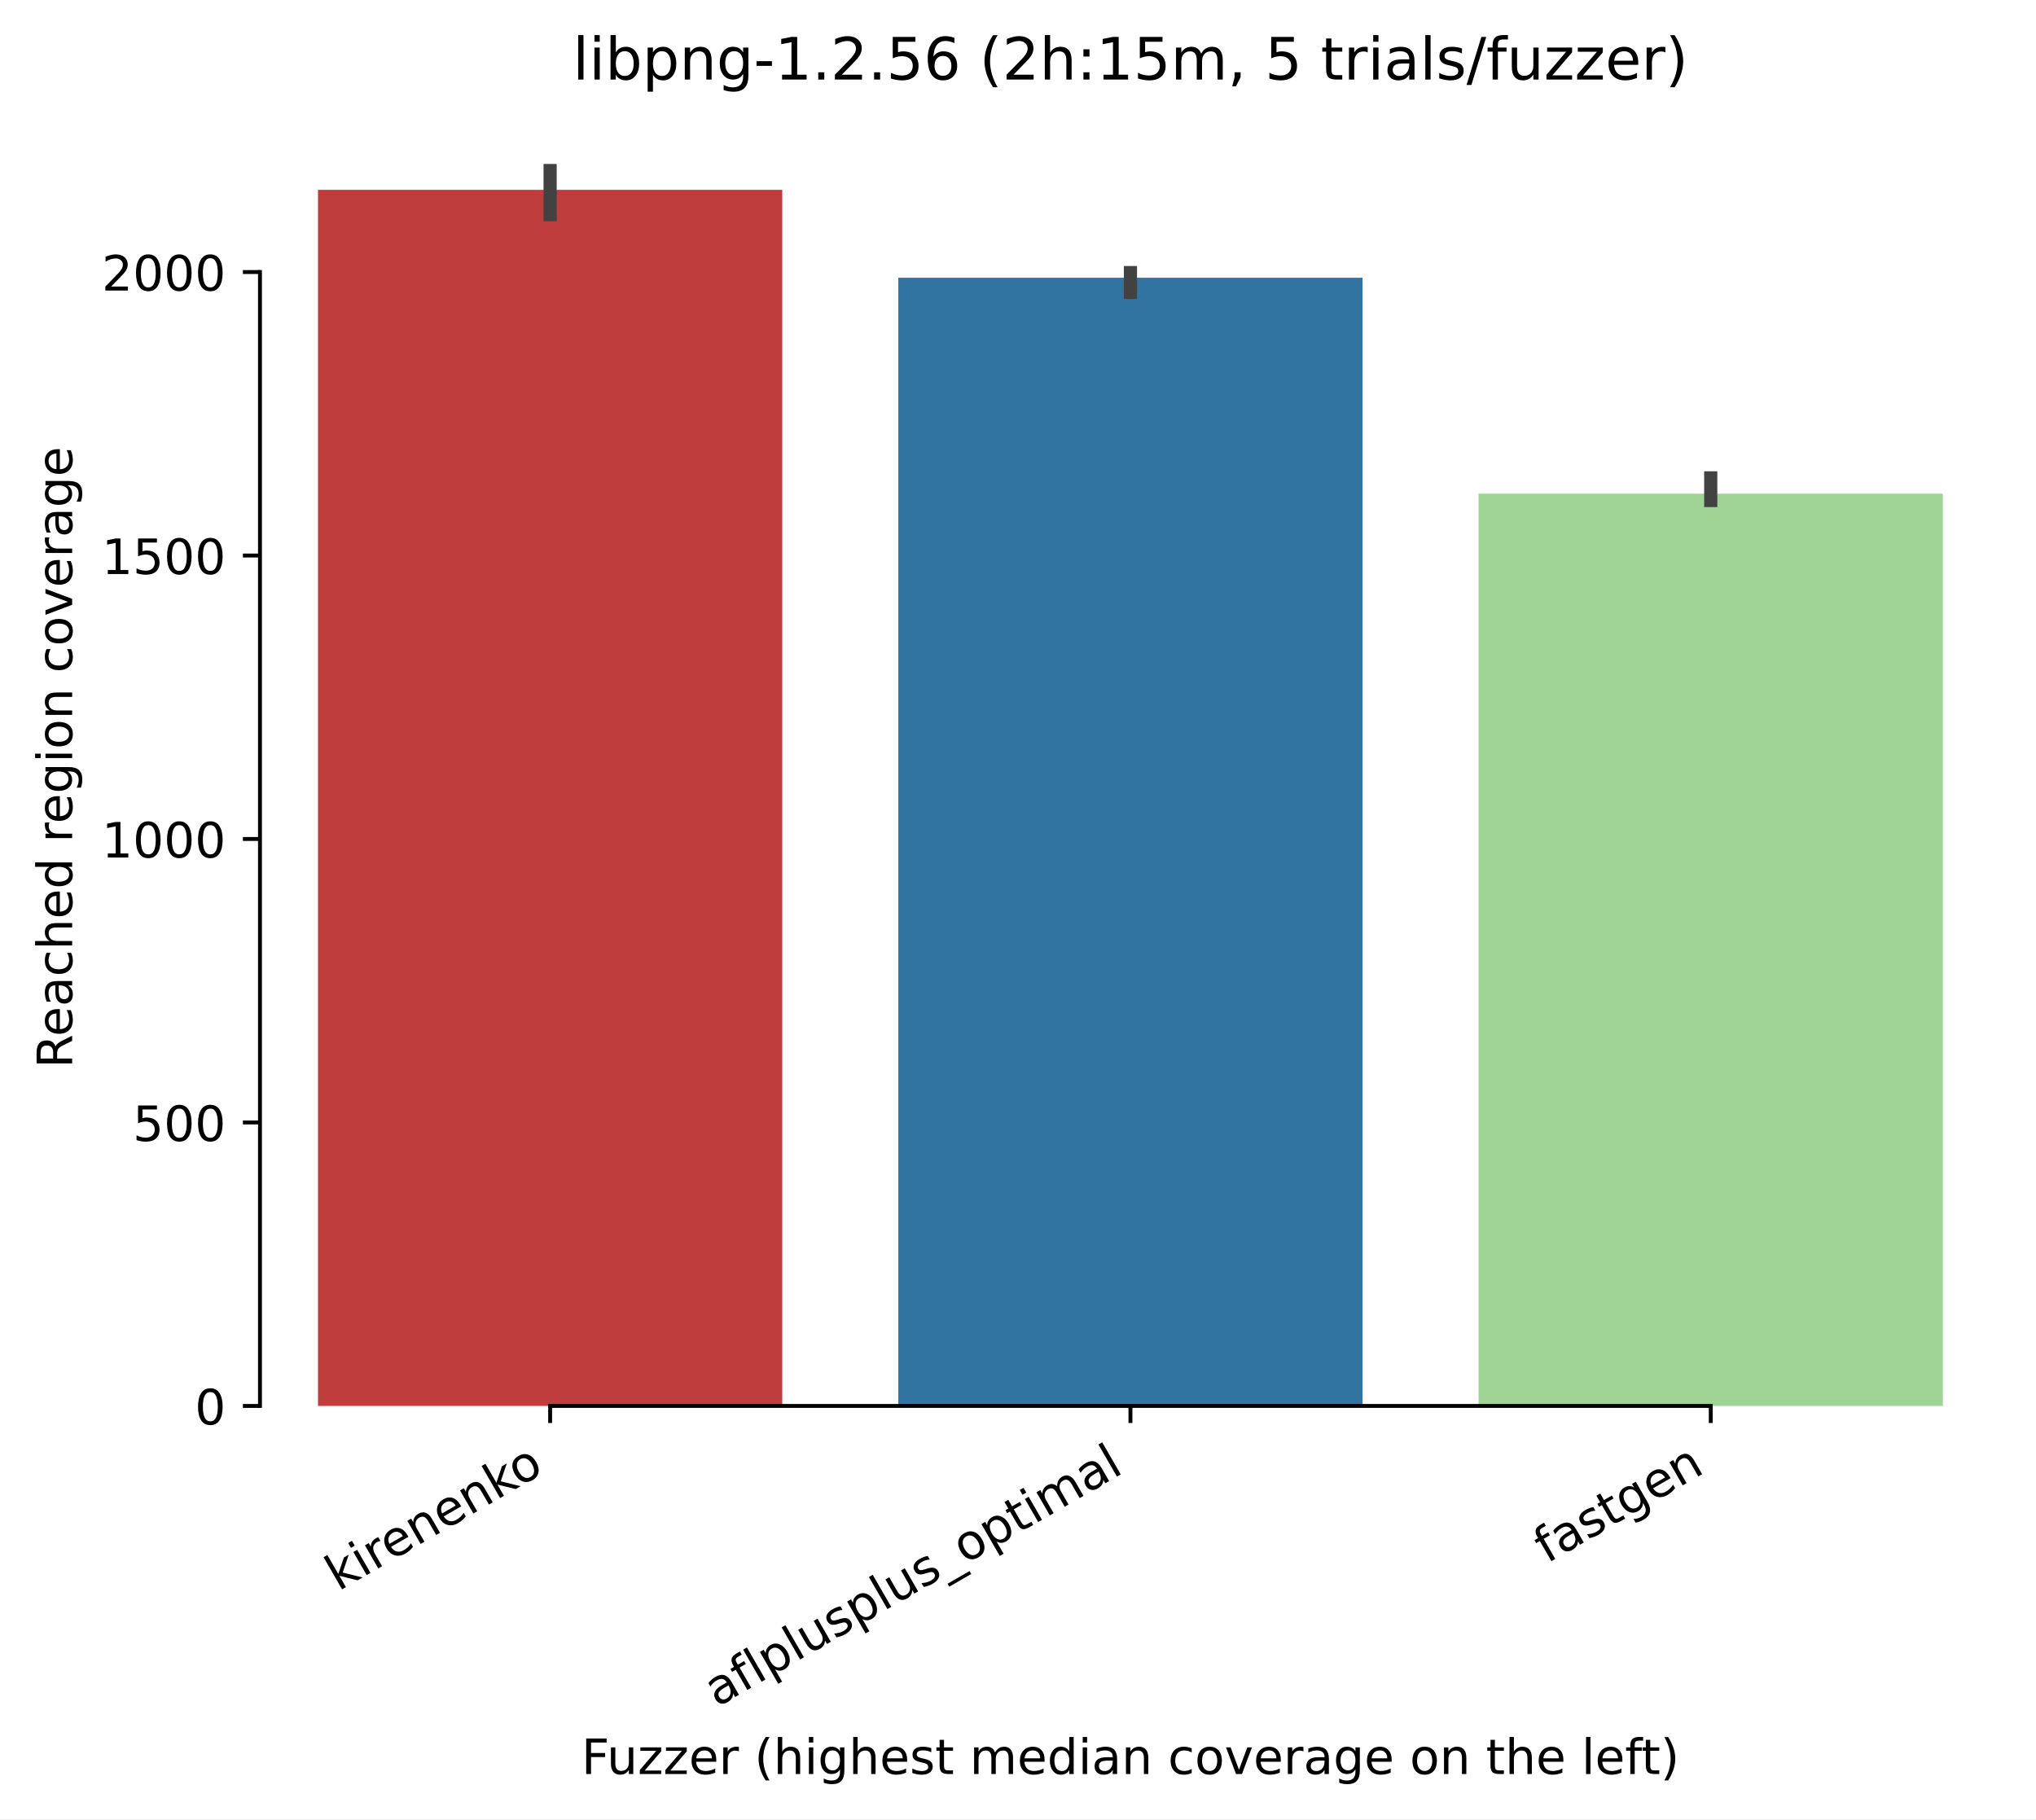
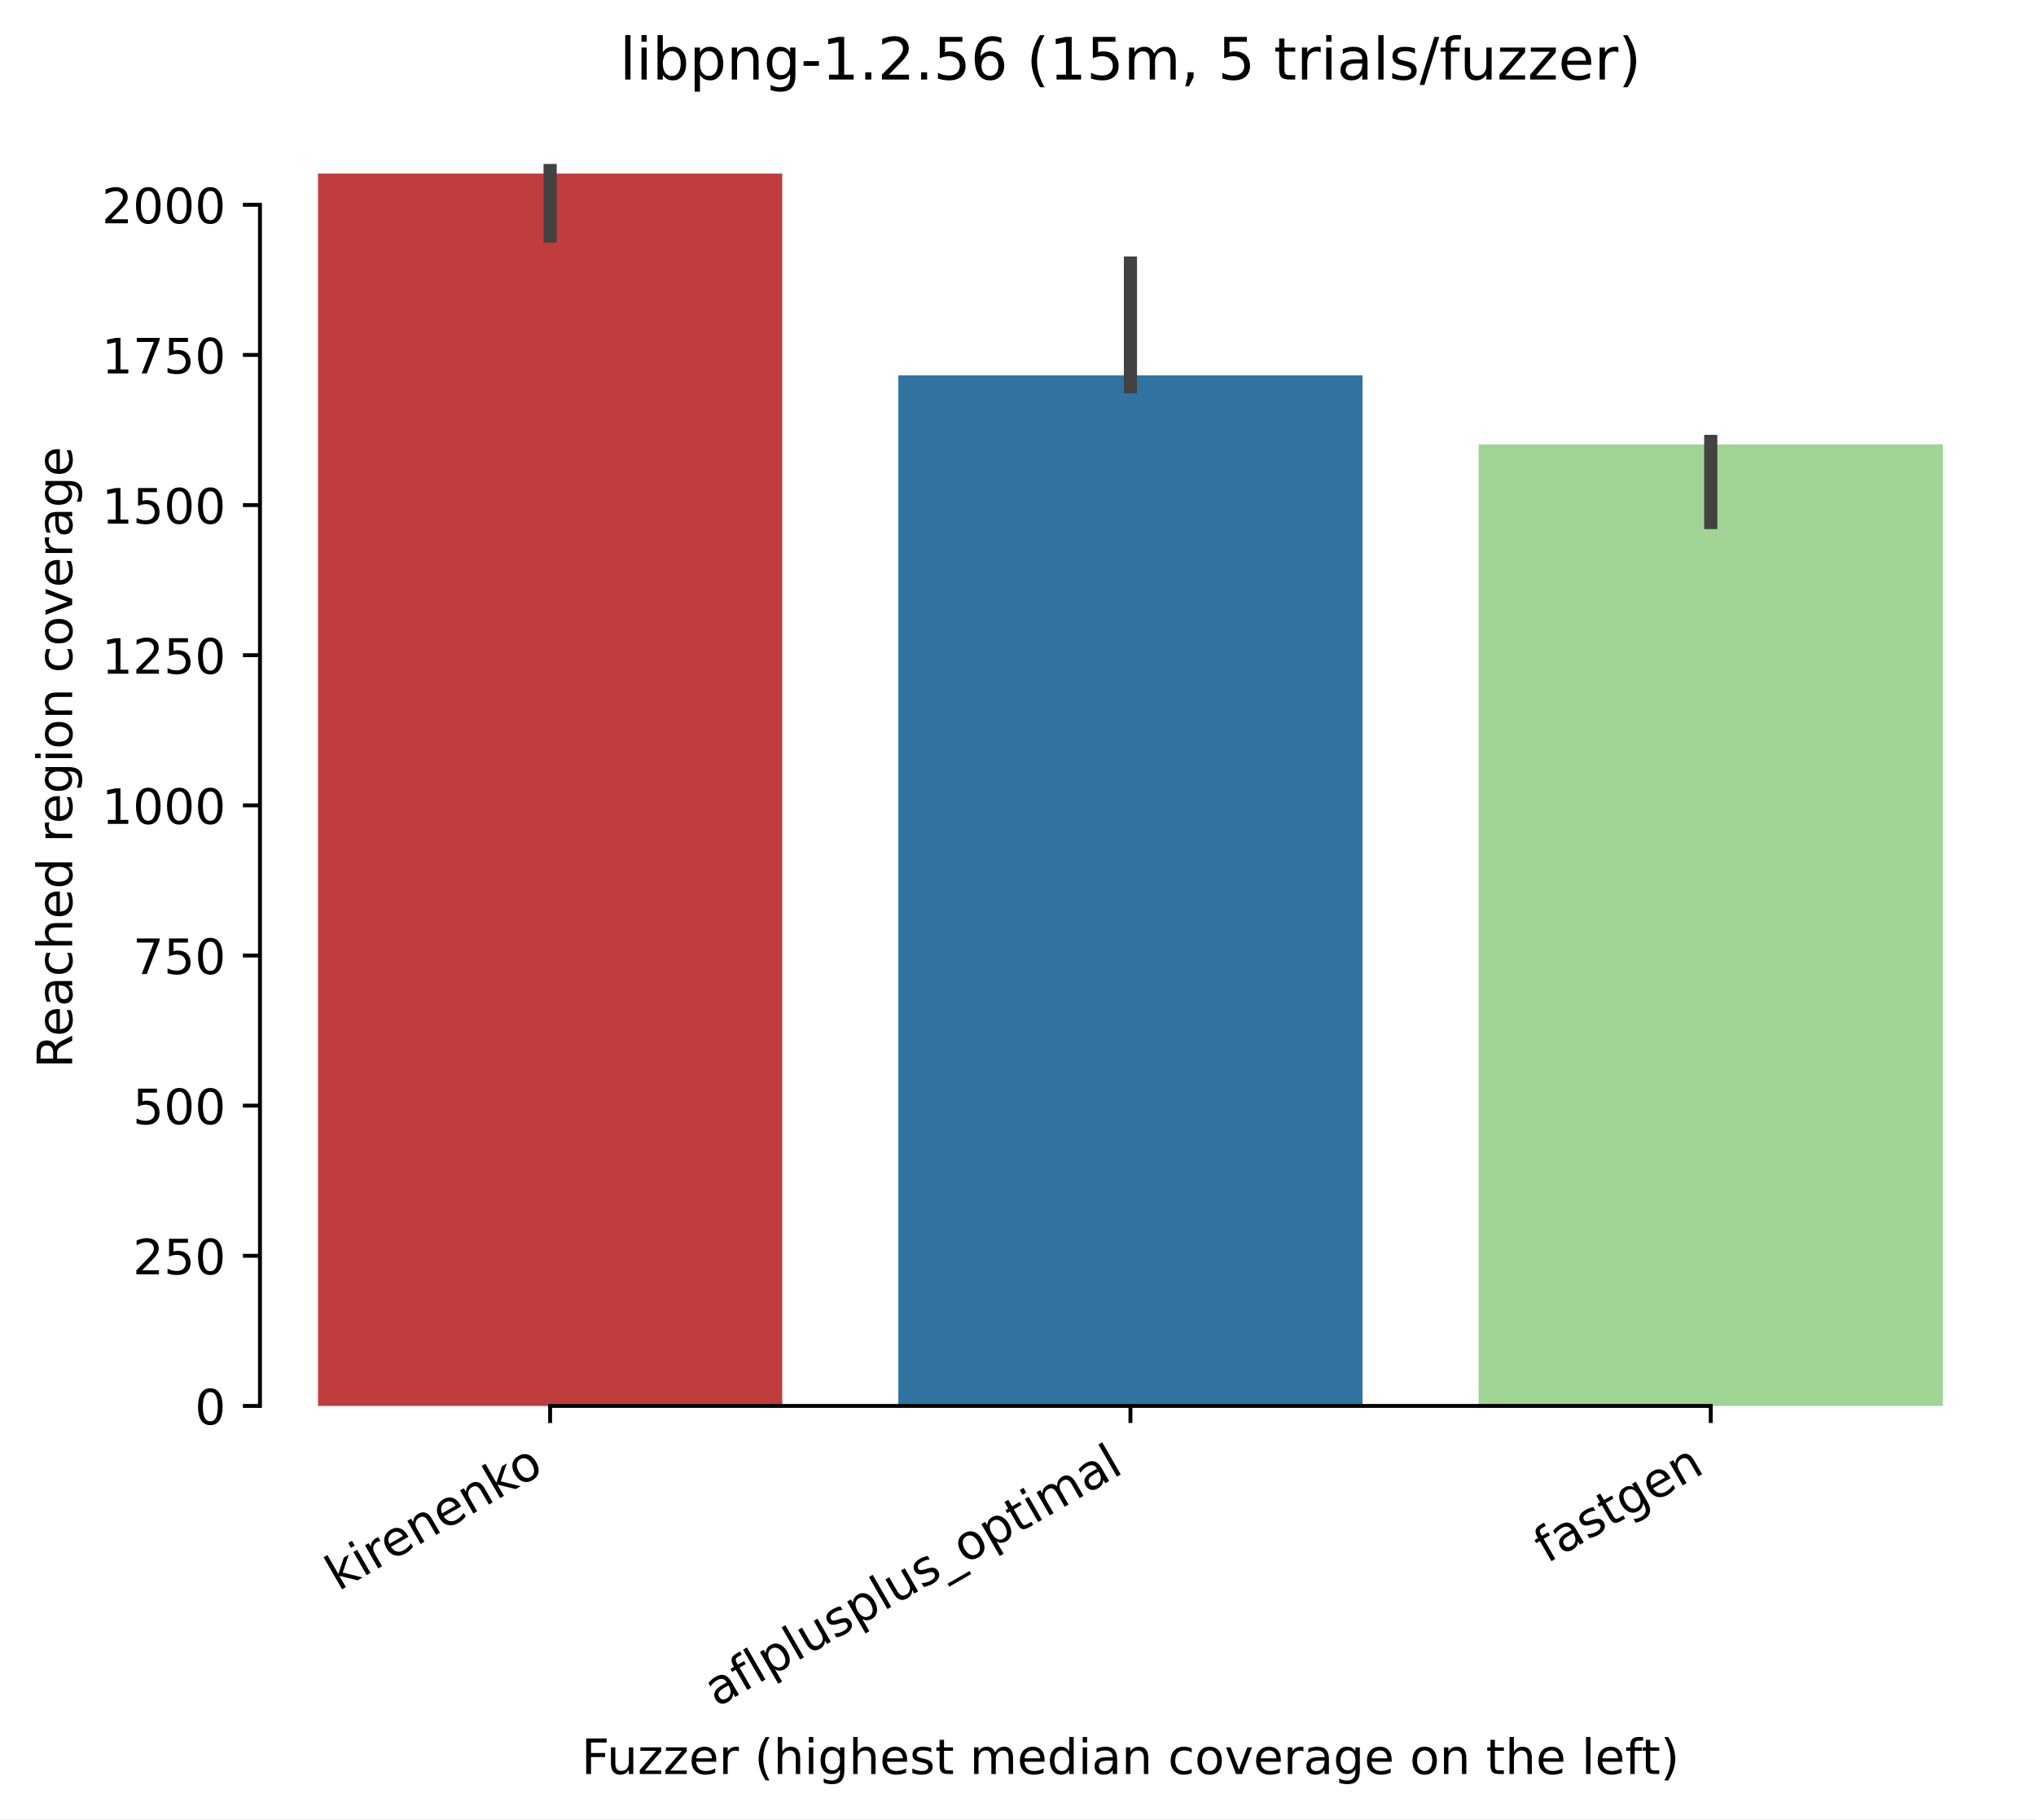
<svg xmlns="http://www.w3.org/2000/svg" xmlns:xlink="http://www.w3.org/1999/xlink" height="373.224pt" version="1.1" viewBox="0 0 417.648 373.224" width="417.648pt">
  <defs>
    <style type="text/css">*{stroke-linecap:butt;stroke-linejoin:round;}</style>
  </defs>
  <g id="figure_1">
    <g id="patch_1">
      <path d="M 0 373.224  L 417.648 373.224  L 417.648 -0  L 0 -0  z " style="fill:#ffffff;" />
    </g>
    <g id="axes_1">
      <g id="patch_2">
        <path d="M 53.328 288.43  L 410.448 288.43  L 410.448 22.318  L 53.328 22.318  z " style="fill:#ffffff;" />
      </g>
      <g id="patch_3">
-         <path clip-path="url(#pc878ef6c84)" d="M 65.232 288.43  L 160.464 288.43  L 160.464 38.945  L 65.232 38.945  z " style="fill:#c03d3e;" />
+         <path clip-path="url(#pd42ac0fa52)" d="M 65.232 288.43  L 160.464 288.43  L 160.464 35.606  L 65.232 35.606  z " style="fill:#c03d3e;" />
      </g>
      <g id="patch_4">
-         <path clip-path="url(#pc878ef6c84)" d="M 184.272 288.43  L 279.504 288.43  L 279.504 56.973  L 184.272 56.973  z " style="fill:#3274a1;" />
+         <path clip-path="url(#pd42ac0fa52)" d="M 184.272 288.43  L 279.504 288.43  L 279.504 77.004  L 184.272 77.004  z " style="fill:#3274a1;" />
      </g>
      <g id="patch_5">
-         <path clip-path="url(#pc878ef6c84)" d="M 303.312 288.43  L 398.544 288.43  L 398.544 101.287  L 303.312 101.287  z " style="fill:#9fd495;" />
+         <path clip-path="url(#pd42ac0fa52)" d="M 303.312 288.43  L 398.544 288.43  L 398.544 91.173  L 303.312 91.173  z " style="fill:#9fd495;" />
      </g>
      <g id="matplotlib.axis_1">
        <g id="xtick_1">
          <g id="line2d_1">
            <defs>
-               <path d="M 0 0  L 0 3.5  " id="m7b578148d3" style="stroke:#000000;stroke-width:0.8;" />
+               <path d="M 0 0  L 0 3.5  " id="m3ef31fd00a" style="stroke:#000000;stroke-width:0.8;" />
            </defs>
            <g>
-               <use style="stroke:#000000;stroke-width:0.8;" x="112.848" xlink:href="#m7b578148d3" y="288.43" />
+               <use style="stroke:#000000;stroke-width:0.8;" x="112.848" xlink:href="#m3ef31fd00a" y="288.43" />
            </g>
          </g>
          <g id="text_1">
            <g transform="translate(69.38792 326.502)rotate(-30)scale(0.1 -0.1)">
              <defs>
                <path d="M 9.078 75.984  L 18.109 75.984  L 18.109 31.109  L 44.922 54.688  L 56.391 54.688  L 27.391 29.109  L 57.625 0  L 45.906 0  L 18.109 26.703  L 18.109 0  L 9.078 0  z " id="DejaVuSans-107" />
                <path d="M 9.422 54.688  L 18.406 54.688  L 18.406 0  L 9.422 0  z M 9.422 75.984  L 18.406 75.984  L 18.406 64.594  L 9.422 64.594  z " id="DejaVuSans-105" />
                <path d="M 41.109 46.297  Q 39.594 47.172 37.812 47.578  Q 36.031 48 33.891 48  Q 26.266 48 22.188 43.047  Q 18.109 38.094 18.109 28.812  L 18.109 0  L 9.078 0  L 9.078 54.688  L 18.109 54.688  L 18.109 46.188  Q 20.953 51.172 25.484 53.578  Q 30.031 56 36.531 56  Q 37.453 56 38.578 55.875  Q 39.703 55.766 41.062 55.516  z " id="DejaVuSans-114" />
                <path d="M 56.203 29.594  L 56.203 25.203  L 14.891 25.203  Q 15.484 15.922 20.484 11.062  Q 25.484 6.203 34.422 6.203  Q 39.594 6.203 44.453 7.469  Q 49.312 8.734 54.109 11.281  L 54.109 2.781  Q 49.266 0.734 44.188 -0.344  Q 39.109 -1.422 33.891 -1.422  Q 20.797 -1.422 13.156 6.188  Q 5.516 13.812 5.516 26.812  Q 5.516 40.234 12.766 48.109  Q 20.016 56 32.328 56  Q 43.359 56 49.781 48.891  Q 56.203 41.797 56.203 29.594  z M 47.219 32.234  Q 47.125 39.594 43.094 43.984  Q 39.062 48.391 32.422 48.391  Q 24.906 48.391 20.391 44.141  Q 15.875 39.891 15.188 32.172  z " id="DejaVuSans-101" />
                <path d="M 54.891 33.016  L 54.891 0  L 45.906 0  L 45.906 32.719  Q 45.906 40.484 42.875 44.328  Q 39.844 48.188 33.797 48.188  Q 26.516 48.188 22.312 43.547  Q 18.109 38.922 18.109 30.906  L 18.109 0  L 9.078 0  L 9.078 54.688  L 18.109 54.688  L 18.109 46.188  Q 21.344 51.125 25.703 53.562  Q 30.078 56 35.797 56  Q 45.219 56 50.047 50.172  Q 54.891 44.344 54.891 33.016  z " id="DejaVuSans-110" />
                <path d="M 30.609 48.391  Q 23.391 48.391 19.188 42.75  Q 14.984 37.109 14.984 27.297  Q 14.984 17.484 19.156 11.844  Q 23.344 6.203 30.609 6.203  Q 37.797 6.203 41.984 11.859  Q 46.188 17.531 46.188 27.297  Q 46.188 37.016 41.984 42.703  Q 37.797 48.391 30.609 48.391  z M 30.609 56  Q 42.328 56 49.016 48.375  Q 55.719 40.766 55.719 27.297  Q 55.719 13.875 49.016 6.219  Q 42.328 -1.422 30.609 -1.422  Q 18.844 -1.422 12.172 6.219  Q 5.516 13.875 5.516 27.297  Q 5.516 40.766 12.172 48.375  Q 18.844 56 30.609 56  z " id="DejaVuSans-111" />
              </defs>
              <use xlink:href="#DejaVuSans-107" />
              <use x="57.91" xlink:href="#DejaVuSans-105" />
              <use x="85.693" xlink:href="#DejaVuSans-114" />
              <use x="124.557" xlink:href="#DejaVuSans-101" />
              <use x="186.08" xlink:href="#DejaVuSans-110" />
              <use x="249.459" xlink:href="#DejaVuSans-101" />
              <use x="310.982" xlink:href="#DejaVuSans-110" />
              <use x="374.361" xlink:href="#DejaVuSans-107" />
              <use x="428.646" xlink:href="#DejaVuSans-111" />
            </g>
          </g>
        </g>
        <g id="xtick_2">
          <g id="line2d_2">
            <g>
-               <use style="stroke:#000000;stroke-width:0.8;" x="231.888" xlink:href="#m7b578148d3" y="288.43" />
+               <use style="stroke:#000000;stroke-width:0.8;" x="231.888" xlink:href="#m3ef31fd00a" y="288.43" />
            </g>
          </g>
          <g id="text_2">
            <g transform="translate(147.0633 350.3035)rotate(-30)scale(0.1 -0.1)">
              <defs>
                <path d="M 34.281 27.484  Q 23.391 27.484 19.188 25  Q 14.984 22.516 14.984 16.5  Q 14.984 11.719 18.141 8.906  Q 21.297 6.109 26.703 6.109  Q 34.188 6.109 38.703 11.406  Q 43.219 16.703 43.219 25.484  L 43.219 27.484  z M 52.203 31.203  L 52.203 0  L 43.219 0  L 43.219 8.297  Q 40.141 3.328 35.547 0.953  Q 30.953 -1.422 24.312 -1.422  Q 15.922 -1.422 10.953 3.297  Q 6 8.016 6 15.922  Q 6 25.141 12.172 29.828  Q 18.359 34.516 30.609 34.516  L 43.219 34.516  L 43.219 35.406  Q 43.219 41.609 39.141 45  Q 35.062 48.391 27.688 48.391  Q 23 48.391 18.547 47.266  Q 14.109 46.141 10.016 43.891  L 10.016 52.203  Q 14.938 54.109 19.578 55.047  Q 24.219 56 28.609 56  Q 40.484 56 46.344 49.844  Q 52.203 43.703 52.203 31.203  z " id="DejaVuSans-97" />
                <path d="M 37.109 75.984  L 37.109 68.5  L 28.516 68.5  Q 23.688 68.5 21.797 66.547  Q 19.922 64.594 19.922 59.516  L 19.922 54.688  L 34.719 54.688  L 34.719 47.703  L 19.922 47.703  L 19.922 0  L 10.891 0  L 10.891 47.703  L 2.297 47.703  L 2.297 54.688  L 10.891 54.688  L 10.891 58.5  Q 10.891 67.625 15.141 71.797  Q 19.391 75.984 28.609 75.984  z " id="DejaVuSans-102" />
                <path d="M 9.422 75.984  L 18.406 75.984  L 18.406 0  L 9.422 0  z " id="DejaVuSans-108" />
                <path d="M 18.109 8.203  L 18.109 -20.797  L 9.078 -20.797  L 9.078 54.688  L 18.109 54.688  L 18.109 46.391  Q 20.953 51.266 25.266 53.625  Q 29.594 56 35.594 56  Q 45.562 56 51.781 48.094  Q 58.016 40.188 58.016 27.297  Q 58.016 14.406 51.781 6.484  Q 45.562 -1.422 35.594 -1.422  Q 29.594 -1.422 25.266 0.953  Q 20.953 3.328 18.109 8.203  z M 48.688 27.297  Q 48.688 37.203 44.609 42.844  Q 40.531 48.484 33.406 48.484  Q 26.266 48.484 22.188 42.844  Q 18.109 37.203 18.109 27.297  Q 18.109 17.391 22.188 11.75  Q 26.266 6.109 33.406 6.109  Q 40.531 6.109 44.609 11.75  Q 48.688 17.391 48.688 27.297  z " id="DejaVuSans-112" />
                <path d="M 8.5 21.578  L 8.5 54.688  L 17.484 54.688  L 17.484 21.922  Q 17.484 14.156 20.5 10.266  Q 23.531 6.391 29.594 6.391  Q 36.859 6.391 41.078 11.031  Q 45.312 15.672 45.312 23.688  L 45.312 54.688  L 54.297 54.688  L 54.297 0  L 45.312 0  L 45.312 8.406  Q 42.047 3.422 37.719 1  Q 33.406 -1.422 27.688 -1.422  Q 18.266 -1.422 13.375 4.438  Q 8.5 10.297 8.5 21.578  z M 31.109 56  z " id="DejaVuSans-117" />
                <path d="M 44.281 53.078  L 44.281 44.578  Q 40.484 46.531 36.375 47.5  Q 32.281 48.484 27.875 48.484  Q 21.188 48.484 17.844 46.438  Q 14.5 44.391 14.5 40.281  Q 14.5 37.156 16.891 35.375  Q 19.281 33.594 26.516 31.984  L 29.594 31.297  Q 39.156 29.25 43.188 25.516  Q 47.219 21.781 47.219 15.094  Q 47.219 7.469 41.188 3.016  Q 35.156 -1.422 24.609 -1.422  Q 20.219 -1.422 15.453 -0.562  Q 10.688 0.297 5.422 2  L 5.422 11.281  Q 10.406 8.688 15.234 7.391  Q 20.062 6.109 24.812 6.109  Q 31.156 6.109 34.562 8.281  Q 37.984 10.453 37.984 14.406  Q 37.984 18.062 35.516 20.016  Q 33.062 21.969 24.703 23.781  L 21.578 24.516  Q 13.234 26.266 9.516 29.906  Q 5.812 33.547 5.812 39.891  Q 5.812 47.609 11.281 51.797  Q 16.75 56 26.812 56  Q 31.781 56 36.172 55.266  Q 40.578 54.547 44.281 53.078  z " id="DejaVuSans-115" />
                <path d="M 50.984 -16.609  L 50.984 -23.578  L -0.984 -23.578  L -0.984 -16.609  z " id="DejaVuSans-95" />
                <path d="M 18.312 70.219  L 18.312 54.688  L 36.812 54.688  L 36.812 47.703  L 18.312 47.703  L 18.312 18.016  Q 18.312 11.328 20.141 9.422  Q 21.969 7.516 27.594 7.516  L 36.812 7.516  L 36.812 0  L 27.594 0  Q 17.188 0 13.234 3.875  Q 9.281 7.766 9.281 18.016  L 9.281 47.703  L 2.688 47.703  L 2.688 54.688  L 9.281 54.688  L 9.281 70.219  z " id="DejaVuSans-116" />
                <path d="M 52 44.188  Q 55.375 50.25 60.062 53.125  Q 64.75 56 71.094 56  Q 79.641 56 84.281 50.016  Q 88.922 44.047 88.922 33.016  L 88.922 0  L 79.891 0  L 79.891 32.719  Q 79.891 40.578 77.094 44.375  Q 74.312 48.188 68.609 48.188  Q 61.625 48.188 57.562 43.547  Q 53.516 38.922 53.516 30.906  L 53.516 0  L 44.484 0  L 44.484 32.719  Q 44.484 40.625 41.703 44.406  Q 38.922 48.188 33.109 48.188  Q 26.219 48.188 22.156 43.531  Q 18.109 38.875 18.109 30.906  L 18.109 0  L 9.078 0  L 9.078 54.688  L 18.109 54.688  L 18.109 46.188  Q 21.188 51.219 25.484 53.609  Q 29.781 56 35.688 56  Q 41.656 56 45.828 52.969  Q 50 49.953 52 44.188  z " id="DejaVuSans-109" />
              </defs>
              <use xlink:href="#DejaVuSans-97" />
              <use x="61.279" xlink:href="#DejaVuSans-102" />
              <use x="96.484" xlink:href="#DejaVuSans-108" />
              <use x="124.268" xlink:href="#DejaVuSans-112" />
              <use x="187.744" xlink:href="#DejaVuSans-108" />
              <use x="215.527" xlink:href="#DejaVuSans-117" />
              <use x="278.906" xlink:href="#DejaVuSans-115" />
              <use x="331.006" xlink:href="#DejaVuSans-112" />
              <use x="394.482" xlink:href="#DejaVuSans-108" />
              <use x="422.266" xlink:href="#DejaVuSans-117" />
              <use x="485.645" xlink:href="#DejaVuSans-115" />
              <use x="537.744" xlink:href="#DejaVuSans-95" />
              <use x="587.744" xlink:href="#DejaVuSans-111" />
              <use x="648.926" xlink:href="#DejaVuSans-112" />
              <use x="712.402" xlink:href="#DejaVuSans-116" />
              <use x="751.611" xlink:href="#DejaVuSans-105" />
              <use x="779.395" xlink:href="#DejaVuSans-109" />
              <use x="876.807" xlink:href="#DejaVuSans-97" />
              <use x="938.086" xlink:href="#DejaVuSans-108" />
            </g>
          </g>
        </g>
        <g id="xtick_3">
          <g id="line2d_3">
            <g>
-               <use style="stroke:#000000;stroke-width:0.8;" x="350.928" xlink:href="#m7b578148d3" y="288.43" />
+               <use style="stroke:#000000;stroke-width:0.8;" x="350.928" xlink:href="#m3ef31fd00a" y="288.43" />
            </g>
          </g>
          <g id="text_3">
            <g transform="translate(317.3108 320.8192)rotate(-30)scale(0.1 -0.1)">
              <defs>
                <path d="M 45.406 27.984  Q 45.406 37.75 41.375 43.109  Q 37.359 48.484 30.078 48.484  Q 22.859 48.484 18.828 43.109  Q 14.797 37.75 14.797 27.984  Q 14.797 18.266 18.828 12.891  Q 22.859 7.516 30.078 7.516  Q 37.359 7.516 41.375 12.891  Q 45.406 18.266 45.406 27.984  z M 54.391 6.781  Q 54.391 -7.172 48.188 -13.984  Q 42 -20.797 29.203 -20.797  Q 24.469 -20.797 20.266 -20.094  Q 16.062 -19.391 12.109 -17.922  L 12.109 -9.188  Q 16.062 -11.328 19.922 -12.344  Q 23.781 -13.375 27.781 -13.375  Q 36.625 -13.375 41.016 -8.766  Q 45.406 -4.156 45.406 5.172  L 45.406 9.625  Q 42.625 4.781 38.281 2.391  Q 33.938 0 27.875 0  Q 17.828 0 11.672 7.656  Q 5.516 15.328 5.516 27.984  Q 5.516 40.672 11.672 48.328  Q 17.828 56 27.875 56  Q 33.938 56 38.281 53.609  Q 42.625 51.219 45.406 46.391  L 45.406 54.688  L 54.391 54.688  z " id="DejaVuSans-103" />
              </defs>
              <use xlink:href="#DejaVuSans-102" />
              <use x="35.205" xlink:href="#DejaVuSans-97" />
              <use x="96.484" xlink:href="#DejaVuSans-115" />
              <use x="148.584" xlink:href="#DejaVuSans-116" />
              <use x="187.793" xlink:href="#DejaVuSans-103" />
              <use x="251.27" xlink:href="#DejaVuSans-101" />
              <use x="312.793" xlink:href="#DejaVuSans-110" />
            </g>
          </g>
        </g>
        <g id="text_4">
          <g transform="translate(119.2702 363.9439)scale(0.1 -0.1)">
            <defs>
              <path d="M 9.812 72.906  L 51.703 72.906  L 51.703 64.594  L 19.672 64.594  L 19.672 43.109  L 48.578 43.109  L 48.578 34.812  L 19.672 34.812  L 19.672 0  L 9.812 0  z " id="DejaVuSans-70" />
              <path d="M 5.516 54.688  L 48.188 54.688  L 48.188 46.484  L 14.406 7.172  L 48.188 7.172  L 48.188 0  L 4.297 0  L 4.297 8.203  L 38.094 47.516  L 5.516 47.516  z " id="DejaVuSans-122" />
              <path id="DejaVuSans-32" />
              <path d="M 31 75.875  Q 24.469 64.656 21.281 53.656  Q 18.109 42.672 18.109 31.391  Q 18.109 20.125 21.312 9.062  Q 24.516 -2 31 -13.188  L 23.188 -13.188  Q 15.875 -1.703 12.234 9.375  Q 8.594 20.453 8.594 31.391  Q 8.594 42.281 12.203 53.312  Q 15.828 64.359 23.188 75.875  z " id="DejaVuSans-40" />
              <path d="M 54.891 33.016  L 54.891 0  L 45.906 0  L 45.906 32.719  Q 45.906 40.484 42.875 44.328  Q 39.844 48.188 33.797 48.188  Q 26.516 48.188 22.312 43.547  Q 18.109 38.922 18.109 30.906  L 18.109 0  L 9.078 0  L 9.078 75.984  L 18.109 75.984  L 18.109 46.188  Q 21.344 51.125 25.703 53.562  Q 30.078 56 35.797 56  Q 45.219 56 50.047 50.172  Q 54.891 44.344 54.891 33.016  z " id="DejaVuSans-104" />
              <path d="M 45.406 46.391  L 45.406 75.984  L 54.391 75.984  L 54.391 0  L 45.406 0  L 45.406 8.203  Q 42.578 3.328 38.25 0.953  Q 33.938 -1.422 27.875 -1.422  Q 17.969 -1.422 11.734 6.484  Q 5.516 14.406 5.516 27.297  Q 5.516 40.188 11.734 48.094  Q 17.969 56 27.875 56  Q 33.938 56 38.25 53.625  Q 42.578 51.266 45.406 46.391  z M 14.797 27.297  Q 14.797 17.391 18.875 11.75  Q 22.953 6.109 30.078 6.109  Q 37.203 6.109 41.297 11.75  Q 45.406 17.391 45.406 27.297  Q 45.406 37.203 41.297 42.844  Q 37.203 48.484 30.078 48.484  Q 22.953 48.484 18.875 42.844  Q 14.797 37.203 14.797 27.297  z " id="DejaVuSans-100" />
              <path d="M 48.781 52.594  L 48.781 44.188  Q 44.969 46.297 41.141 47.344  Q 37.312 48.391 33.406 48.391  Q 24.656 48.391 19.812 42.844  Q 14.984 37.312 14.984 27.297  Q 14.984 17.281 19.812 11.734  Q 24.656 6.203 33.406 6.203  Q 37.312 6.203 41.141 7.25  Q 44.969 8.297 48.781 10.406  L 48.781 2.094  Q 45.016 0.344 40.984 -0.531  Q 36.969 -1.422 32.422 -1.422  Q 20.062 -1.422 12.781 6.344  Q 5.516 14.109 5.516 27.297  Q 5.516 40.672 12.859 48.328  Q 20.219 56 33.016 56  Q 37.156 56 41.109 55.141  Q 45.062 54.297 48.781 52.594  z " id="DejaVuSans-99" />
              <path d="M 2.984 54.688  L 12.5 54.688  L 29.594 8.797  L 46.688 54.688  L 56.203 54.688  L 35.688 0  L 23.484 0  z " id="DejaVuSans-118" />
              <path d="M 8.016 75.875  L 15.828 75.875  Q 23.141 64.359 26.781 53.312  Q 30.422 42.281 30.422 31.391  Q 30.422 20.453 26.781 9.375  Q 23.141 -1.703 15.828 -13.188  L 8.016 -13.188  Q 14.5 -2 17.703 9.062  Q 20.906 20.125 20.906 31.391  Q 20.906 42.672 17.703 53.656  Q 14.5 64.656 8.016 75.875  z " id="DejaVuSans-41" />
            </defs>
            <use xlink:href="#DejaVuSans-70" />
            <use x="52.02" xlink:href="#DejaVuSans-117" />
            <use x="115.398" xlink:href="#DejaVuSans-122" />
            <use x="167.889" xlink:href="#DejaVuSans-122" />
            <use x="220.379" xlink:href="#DejaVuSans-101" />
            <use x="281.902" xlink:href="#DejaVuSans-114" />
            <use x="323.016" xlink:href="#DejaVuSans-32" />
            <use x="354.803" xlink:href="#DejaVuSans-40" />
            <use x="393.816" xlink:href="#DejaVuSans-104" />
            <use x="457.195" xlink:href="#DejaVuSans-105" />
            <use x="484.979" xlink:href="#DejaVuSans-103" />
            <use x="548.455" xlink:href="#DejaVuSans-104" />
            <use x="611.834" xlink:href="#DejaVuSans-101" />
            <use x="673.357" xlink:href="#DejaVuSans-115" />
            <use x="725.457" xlink:href="#DejaVuSans-116" />
            <use x="764.666" xlink:href="#DejaVuSans-32" />
            <use x="796.453" xlink:href="#DejaVuSans-109" />
            <use x="893.865" xlink:href="#DejaVuSans-101" />
            <use x="955.389" xlink:href="#DejaVuSans-100" />
            <use x="1018.865" xlink:href="#DejaVuSans-105" />
            <use x="1046.648" xlink:href="#DejaVuSans-97" />
            <use x="1107.928" xlink:href="#DejaVuSans-110" />
            <use x="1171.307" xlink:href="#DejaVuSans-32" />
            <use x="1203.094" xlink:href="#DejaVuSans-99" />
            <use x="1258.074" xlink:href="#DejaVuSans-111" />
            <use x="1319.256" xlink:href="#DejaVuSans-118" />
            <use x="1378.436" xlink:href="#DejaVuSans-101" />
            <use x="1439.959" xlink:href="#DejaVuSans-114" />
            <use x="1481.072" xlink:href="#DejaVuSans-97" />
            <use x="1542.352" xlink:href="#DejaVuSans-103" />
            <use x="1605.828" xlink:href="#DejaVuSans-101" />
            <use x="1667.352" xlink:href="#DejaVuSans-32" />
            <use x="1699.139" xlink:href="#DejaVuSans-111" />
            <use x="1760.32" xlink:href="#DejaVuSans-110" />
            <use x="1823.699" xlink:href="#DejaVuSans-32" />
            <use x="1855.486" xlink:href="#DejaVuSans-116" />
            <use x="1894.695" xlink:href="#DejaVuSans-104" />
            <use x="1958.074" xlink:href="#DejaVuSans-101" />
            <use x="2019.598" xlink:href="#DejaVuSans-32" />
            <use x="2051.385" xlink:href="#DejaVuSans-108" />
            <use x="2079.168" xlink:href="#DejaVuSans-101" />
            <use x="2140.691" xlink:href="#DejaVuSans-102" />
            <use x="2174.146" xlink:href="#DejaVuSans-116" />
            <use x="2213.355" xlink:href="#DejaVuSans-41" />
          </g>
        </g>
      </g>
      <g id="matplotlib.axis_2">
        <g id="ytick_1">
          <g id="line2d_4">
            <defs>
-               <path d="M 0 0  L -3.5 0  " id="m55c4cb6214" style="stroke:#000000;stroke-width:0.8;" />
+               <path d="M 0 0  L -3.5 0  " id="me4c09e5451" style="stroke:#000000;stroke-width:0.8;" />
            </defs>
            <g>
-               <use style="stroke:#000000;stroke-width:0.8;" x="53.328" xlink:href="#m55c4cb6214" y="288.43" />
+               <use style="stroke:#000000;stroke-width:0.8;" x="53.328" xlink:href="#me4c09e5451" y="288.43" />
            </g>
          </g>
          <g id="text_5">
            <g transform="translate(39.96563 292.2293)scale(0.1 -0.1)">
              <defs>
                <path d="M 31.781 66.406  Q 24.172 66.406 20.328 58.906  Q 16.5 51.422 16.5 36.375  Q 16.5 21.391 20.328 13.891  Q 24.172 6.391 31.781 6.391  Q 39.453 6.391 43.281 13.891  Q 47.125 21.391 47.125 36.375  Q 47.125 51.422 43.281 58.906  Q 39.453 66.406 31.781 66.406  z M 31.781 74.219  Q 44.047 74.219 50.516 64.516  Q 56.984 54.828 56.984 36.375  Q 56.984 17.969 50.516 8.266  Q 44.047 -1.422 31.781 -1.422  Q 19.531 -1.422 13.062 8.266  Q 6.594 17.969 6.594 36.375  Q 6.594 54.828 13.062 64.516  Q 19.531 74.219 31.781 74.219  z " id="DejaVuSans-48" />
              </defs>
              <use xlink:href="#DejaVuSans-48" />
            </g>
          </g>
        </g>
        <g id="ytick_2">
          <g id="line2d_5">
            <g>
-               <use style="stroke:#000000;stroke-width:0.8;" x="53.328" xlink:href="#m55c4cb6214" y="230.275" />
+               <use style="stroke:#000000;stroke-width:0.8;" x="53.328" xlink:href="#me4c09e5451" y="257.628" />
            </g>
          </g>
          <g id="text_6">
-             <g transform="translate(27.24063 234.0742)scale(0.1 -0.1)">
-               <defs>
+             <g transform="translate(27.24063 261.4272)scale(0.1 -0.1)">
+               <defs>
+                 <path d="M 19.188 8.297  L 53.609 8.297  L 53.609 0  L 7.328 0  L 7.328 8.297  Q 12.938 14.109 22.625 23.891  Q 32.328 33.688 34.812 36.531  Q 39.547 41.844 41.422 45.531  Q 43.312 49.219 43.312 52.781  Q 43.312 58.594 39.234 62.25  Q 35.156 65.922 28.609 65.922  Q 23.969 65.922 18.812 64.312  Q 13.672 62.703 7.812 59.422  L 7.812 69.391  Q 13.766 71.781 18.938 73  Q 24.125 74.219 28.422 74.219  Q 39.75 74.219 46.484 68.547  Q 53.219 62.891 53.219 53.422  Q 53.219 48.922 51.531 44.891  Q 49.859 40.875 45.406 35.406  Q 44.188 33.984 37.641 27.219  Q 31.109 20.453 19.188 8.297  z " id="DejaVuSans-50" />
                <path d="M 10.797 72.906  L 49.516 72.906  L 49.516 64.594  L 19.828 64.594  L 19.828 46.734  Q 21.969 47.469 24.109 47.828  Q 26.266 48.188 28.422 48.188  Q 40.625 48.188 47.75 41.5  Q 54.891 34.812 54.891 23.391  Q 54.891 11.625 47.562 5.094  Q 40.234 -1.422 26.906 -1.422  Q 22.312 -1.422 17.547 -0.641  Q 12.797 0.141 7.719 1.703  L 7.719 11.625  Q 12.109 9.234 16.797 8.062  Q 21.484 6.891 26.703 6.891  Q 35.156 6.891 40.078 11.328  Q 45.016 15.766 45.016 23.391  Q 45.016 31 40.078 35.438  Q 35.156 39.891 26.703 39.891  Q 22.75 39.891 18.812 39.016  Q 14.891 38.141 10.797 36.281  z " id="DejaVuSans-53" />
              </defs>
+               <use xlink:href="#DejaVuSans-50" />
+               <use x="63.623" xlink:href="#DejaVuSans-53" />
+               <use x="127.246" xlink:href="#DejaVuSans-48" />
+             </g>
+           </g>
+         </g>
+         <g id="ytick_3">
+           <g id="line2d_6">
+             <g>
+               <use style="stroke:#000000;stroke-width:0.8;" x="53.328" xlink:href="#me4c09e5451" y="226.826" />
+             </g>
+           </g>
+           <g id="text_7">
+             <g transform="translate(27.24063 230.6251)scale(0.1 -0.1)">
              <use xlink:href="#DejaVuSans-53" />
              <use x="63.623" xlink:href="#DejaVuSans-48" />
              <use x="127.246" xlink:href="#DejaVuSans-48" />
            </g>
          </g>
        </g>
-         <g id="ytick_3">
-           <g id="line2d_6">
-             <g>
-               <use style="stroke:#000000;stroke-width:0.8;" x="53.328" xlink:href="#m55c4cb6214" y="172.12" />
-             </g>
-           </g>
-           <g id="text_7">
-             <g transform="translate(20.87813 175.9191)scale(0.1 -0.1)">
+         <g id="ytick_4">
+           <g id="line2d_7">
+             <g>
+               <use style="stroke:#000000;stroke-width:0.8;" x="53.328" xlink:href="#me4c09e5451" y="196.024" />
+             </g>
+           </g>
+           <g id="text_8">
+             <g transform="translate(27.24063 199.8229)scale(0.1 -0.1)">
+               <defs>
+                 <path d="M 8.203 72.906  L 55.078 72.906  L 55.078 68.703  L 28.609 0  L 18.312 0  L 43.219 64.594  L 8.203 64.594  z " id="DejaVuSans-55" />
+               </defs>
+               <use xlink:href="#DejaVuSans-55" />
+               <use x="63.623" xlink:href="#DejaVuSans-53" />
+               <use x="127.246" xlink:href="#DejaVuSans-48" />
+             </g>
+           </g>
+         </g>
+         <g id="ytick_5">
+           <g id="line2d_8">
+             <g>
+               <use style="stroke:#000000;stroke-width:0.8;" x="53.328" xlink:href="#me4c09e5451" y="165.222" />
+             </g>
+           </g>
+           <g id="text_9">
+             <g transform="translate(20.87813 169.0208)scale(0.1 -0.1)">
              <defs>
                <path d="M 12.406 8.297  L 28.516 8.297  L 28.516 63.922  L 10.984 60.406  L 10.984 69.391  L 28.422 72.906  L 38.281 72.906  L 38.281 8.297  L 54.391 8.297  L 54.391 0  L 12.406 0  z " id="DejaVuSans-49" />
              </defs>
              <use xlink:href="#DejaVuSans-49" />
              <use x="63.623" xlink:href="#DejaVuSans-48" />
              <use x="127.246" xlink:href="#DejaVuSans-48" />
              <use x="190.869" xlink:href="#DejaVuSans-48" />
            </g>
          </g>
        </g>
-         <g id="ytick_4">
-           <g id="line2d_7">
-             <g>
-               <use style="stroke:#000000;stroke-width:0.8;" x="53.328" xlink:href="#m55c4cb6214" y="113.965" />
-             </g>
-           </g>
-           <g id="text_8">
-             <g transform="translate(20.87813 117.764)scale(0.1 -0.1)">
+         <g id="ytick_6">
+           <g id="line2d_9">
+             <g>
+               <use style="stroke:#000000;stroke-width:0.8;" x="53.328" xlink:href="#me4c09e5451" y="134.419" />
+             </g>
+           </g>
+           <g id="text_10">
+             <g transform="translate(20.87813 138.2186)scale(0.1 -0.1)">
+               <use xlink:href="#DejaVuSans-49" />
+               <use x="63.623" xlink:href="#DejaVuSans-50" />
+               <use x="127.246" xlink:href="#DejaVuSans-53" />
+               <use x="190.869" xlink:href="#DejaVuSans-48" />
+             </g>
+           </g>
+         </g>
+         <g id="ytick_7">
+           <g id="line2d_10">
+             <g>
+               <use style="stroke:#000000;stroke-width:0.8;" x="53.328" xlink:href="#me4c09e5451" y="103.617" />
+             </g>
+           </g>
+           <g id="text_11">
+             <g transform="translate(20.87813 107.4165)scale(0.1 -0.1)">
              <use xlink:href="#DejaVuSans-49" />
              <use x="63.623" xlink:href="#DejaVuSans-53" />
              <use x="127.246" xlink:href="#DejaVuSans-48" />
              <use x="190.869" xlink:href="#DejaVuSans-48" />
            </g>
          </g>
        </g>
-         <g id="ytick_5">
-           <g id="line2d_8">
-             <g>
-               <use style="stroke:#000000;stroke-width:0.8;" x="53.328" xlink:href="#m55c4cb6214" y="55.81" />
-             </g>
-           </g>
-           <g id="text_9">
-             <g transform="translate(20.87813 59.60888)scale(0.1 -0.1)">
-               <defs>
-                 <path d="M 19.188 8.297  L 53.609 8.297  L 53.609 0  L 7.328 0  L 7.328 8.297  Q 12.938 14.109 22.625 23.891  Q 32.328 33.688 34.812 36.531  Q 39.547 41.844 41.422 45.531  Q 43.312 49.219 43.312 52.781  Q 43.312 58.594 39.234 62.25  Q 35.156 65.922 28.609 65.922  Q 23.969 65.922 18.812 64.312  Q 13.672 62.703 7.812 59.422  L 7.812 69.391  Q 13.766 71.781 18.938 73  Q 24.125 74.219 28.422 74.219  Q 39.75 74.219 46.484 68.547  Q 53.219 62.891 53.219 53.422  Q 53.219 48.922 51.531 44.891  Q 49.859 40.875 45.406 35.406  Q 44.188 33.984 37.641 27.219  Q 31.109 20.453 19.188 8.297  z " id="DejaVuSans-50" />
-               </defs>
+         <g id="ytick_8">
+           <g id="line2d_11">
+             <g>
+               <use style="stroke:#000000;stroke-width:0.8;" x="53.328" xlink:href="#me4c09e5451" y="72.815" />
+             </g>
+           </g>
+           <g id="text_12">
+             <g transform="translate(20.87813 76.61437)scale(0.1 -0.1)">
+               <use xlink:href="#DejaVuSans-49" />
+               <use x="63.623" xlink:href="#DejaVuSans-55" />
+               <use x="127.246" xlink:href="#DejaVuSans-53" />
+               <use x="190.869" xlink:href="#DejaVuSans-48" />
+             </g>
+           </g>
+         </g>
+         <g id="ytick_9">
+           <g id="line2d_12">
+             <g>
+               <use style="stroke:#000000;stroke-width:0.8;" x="53.328" xlink:href="#me4c09e5451" y="42.013" />
+             </g>
+           </g>
+           <g id="text_13">
+             <g transform="translate(20.87813 45.81223)scale(0.1 -0.1)">
              <use xlink:href="#DejaVuSans-50" />
              <use x="63.623" xlink:href="#DejaVuSans-48" />
              <use x="127.246" xlink:href="#DejaVuSans-48" />
              <use x="190.869" xlink:href="#DejaVuSans-48" />
            </g>
          </g>
        </g>
-         <g id="text_10">
+         <g id="text_14">
          <g transform="translate(14.79844 219.1366)rotate(-90)scale(0.1 -0.1)">
            <defs>
              <path d="M 44.391 34.188  Q 47.562 33.109 50.562 29.594  Q 53.562 26.078 56.594 19.922  L 66.609 0  L 56 0  L 46.688 18.703  Q 43.062 26.031 39.672 28.422  Q 36.281 30.812 30.422 30.812  L 19.672 30.812  L 19.672 0  L 9.812 0  L 9.812 72.906  L 32.078 72.906  Q 44.578 72.906 50.734 67.672  Q 56.891 62.453 56.891 51.906  Q 56.891 45.016 53.688 40.469  Q 50.484 35.938 44.391 34.188  z M 19.672 64.797  L 19.672 38.922  L 32.078 38.922  Q 39.203 38.922 42.844 42.219  Q 46.484 45.516 46.484 51.906  Q 46.484 58.297 42.844 61.547  Q 39.203 64.797 32.078 64.797  z " id="DejaVuSans-82" />
            </defs>
            <use xlink:href="#DejaVuSans-82" />
            <use x="64.982" xlink:href="#DejaVuSans-101" />
            <use x="126.506" xlink:href="#DejaVuSans-97" />
            <use x="187.785" xlink:href="#DejaVuSans-99" />
            <use x="242.766" xlink:href="#DejaVuSans-104" />
            <use x="306.145" xlink:href="#DejaVuSans-101" />
            <use x="367.668" xlink:href="#DejaVuSans-100" />
            <use x="431.145" xlink:href="#DejaVuSans-32" />
            <use x="462.932" xlink:href="#DejaVuSans-114" />
            <use x="501.795" xlink:href="#DejaVuSans-101" />
            <use x="563.318" xlink:href="#DejaVuSans-103" />
            <use x="626.795" xlink:href="#DejaVuSans-105" />
            <use x="654.578" xlink:href="#DejaVuSans-111" />
            <use x="715.76" xlink:href="#DejaVuSans-110" />
            <use x="779.139" xlink:href="#DejaVuSans-32" />
            <use x="810.926" xlink:href="#DejaVuSans-99" />
            <use x="865.906" xlink:href="#DejaVuSans-111" />
            <use x="927.088" xlink:href="#DejaVuSans-118" />
            <use x="986.268" xlink:href="#DejaVuSans-101" />
            <use x="1047.791" xlink:href="#DejaVuSans-114" />
            <use x="1088.904" xlink:href="#DejaVuSans-97" />
            <use x="1150.184" xlink:href="#DejaVuSans-103" />
            <use x="1213.66" xlink:href="#DejaVuSans-101" />
          </g>
        </g>
      </g>
-       <g id="line2d_9">
-         <path clip-path="url(#pc878ef6c84)" d="M 112.848 44.062  L 112.848 34.99  " style="fill:none;stroke:#424242;stroke-linecap:square;stroke-width:2.7;" />
-       </g>
-       <g id="line2d_10">
-         <path clip-path="url(#pc878ef6c84)" d="M 231.888 59.997  L 231.888 55.926  " style="fill:none;stroke:#424242;stroke-linecap:square;stroke-width:2.7;" />
-       </g>
-       <g id="line2d_11">
-         <path clip-path="url(#pc878ef6c84)" d="M 350.928 102.683  L 350.928 98.03  " style="fill:none;stroke:#424242;stroke-linecap:square;stroke-width:2.7;" />
+       <g id="line2d_13">
+         <path clip-path="url(#pd42ac0fa52)" d="M 112.848 48.42  L 112.848 34.99  " style="fill:none;stroke:#424242;stroke-linecap:square;stroke-width:2.7;" />
+       </g>
+       <g id="line2d_14">
+         <path clip-path="url(#pd42ac0fa52)" d="M 231.888 79.345  L 231.888 53.964  " style="fill:none;stroke:#424242;stroke-linecap:square;stroke-width:2.7;" />
+       </g>
+       <g id="line2d_15">
+         <path clip-path="url(#pd42ac0fa52)" d="M 350.928 107.19  L 350.928 90.557  " style="fill:none;stroke:#424242;stroke-linecap:square;stroke-width:2.7;" />
      </g>
      <g id="patch_6">
-         <path d="M 53.328 288.43  L 53.328 55.81  " style="fill:none;stroke:#000000;stroke-linecap:square;stroke-linejoin:miter;stroke-width:0.8;" />
+         <path d="M 53.328 288.43  L 53.328 42.013  " style="fill:none;stroke:#000000;stroke-linecap:square;stroke-linejoin:miter;stroke-width:0.8;" />
      </g>
      <g id="patch_7">
        <path d="M 112.848 288.43  L 350.928 288.43  " style="fill:none;stroke:#000000;stroke-linecap:square;stroke-linejoin:miter;stroke-width:0.8;" />
      </g>
-       <g id="text_11">
-         <g transform="translate(117.4813 16.31812)scale(0.12 -0.12)">
+       <g id="text_15">
+         <g transform="translate(127.1225 16.31812)scale(0.12 -0.12)">
          <defs>
            <path d="M 48.688 27.297  Q 48.688 37.203 44.609 42.844  Q 40.531 48.484 33.406 48.484  Q 26.266 48.484 22.188 42.844  Q 18.109 37.203 18.109 27.297  Q 18.109 17.391 22.188 11.75  Q 26.266 6.109 33.406 6.109  Q 40.531 6.109 44.609 11.75  Q 48.688 17.391 48.688 27.297  z M 18.109 46.391  Q 20.953 51.266 25.266 53.625  Q 29.594 56 35.594 56  Q 45.562 56 51.781 48.094  Q 58.016 40.188 58.016 27.297  Q 58.016 14.406 51.781 6.484  Q 45.562 -1.422 35.594 -1.422  Q 29.594 -1.422 25.266 0.953  Q 20.953 3.328 18.109 8.203  L 18.109 0  L 9.078 0  L 9.078 75.984  L 18.109 75.984  z " id="DejaVuSans-98" />
            <path d="M 4.891 31.391  L 31.203 31.391  L 31.203 23.391  L 4.891 23.391  z " id="DejaVuSans-45" />
            <path d="M 10.688 12.406  L 21 12.406  L 21 0  L 10.688 0  z " id="DejaVuSans-46" />
            <path d="M 33.016 40.375  Q 26.375 40.375 22.484 35.828  Q 18.609 31.297 18.609 23.391  Q 18.609 15.531 22.484 10.953  Q 26.375 6.391 33.016 6.391  Q 39.656 6.391 43.531 10.953  Q 47.406 15.531 47.406 23.391  Q 47.406 31.297 43.531 35.828  Q 39.656 40.375 33.016 40.375  z M 52.594 71.297  L 52.594 62.312  Q 48.875 64.062 45.094 64.984  Q 41.312 65.922 37.594 65.922  Q 27.828 65.922 22.672 59.328  Q 17.531 52.734 16.797 39.406  Q 19.672 43.656 24.016 45.922  Q 28.375 48.188 33.594 48.188  Q 44.578 48.188 50.953 41.516  Q 57.328 34.859 57.328 23.391  Q 57.328 12.156 50.688 5.359  Q 44.047 -1.422 33.016 -1.422  Q 20.359 -1.422 13.672 8.266  Q 6.984 17.969 6.984 36.375  Q 6.984 53.656 15.188 63.938  Q 23.391 74.219 37.203 74.219  Q 40.922 74.219 44.703 73.484  Q 48.484 72.75 52.594 71.297  z " id="DejaVuSans-54" />
-             <path d="M 11.719 12.406  L 22.016 12.406  L 22.016 0  L 11.719 0  z M 11.719 51.703  L 22.016 51.703  L 22.016 39.312  L 11.719 39.312  z " id="DejaVuSans-58" />
            <path d="M 11.719 12.406  L 22.016 12.406  L 22.016 4  L 14.016 -11.625  L 7.719 -11.625  L 11.719 4  z " id="DejaVuSans-44" />
            <path d="M 25.391 72.906  L 33.688 72.906  L 8.297 -9.281  L 0 -9.281  z " id="DejaVuSans-47" />
          </defs>
          <use xlink:href="#DejaVuSans-108" />
          <use x="27.783" xlink:href="#DejaVuSans-105" />
          <use x="55.566" xlink:href="#DejaVuSans-98" />
          <use x="119.043" xlink:href="#DejaVuSans-112" />
          <use x="182.52" xlink:href="#DejaVuSans-110" />
          <use x="245.898" xlink:href="#DejaVuSans-103" />
          <use x="309.375" xlink:href="#DejaVuSans-45" />
          <use x="345.459" xlink:href="#DejaVuSans-49" />
          <use x="409.082" xlink:href="#DejaVuSans-46" />
          <use x="440.869" xlink:href="#DejaVuSans-50" />
          <use x="504.492" xlink:href="#DejaVuSans-46" />
          <use x="536.279" xlink:href="#DejaVuSans-53" />
          <use x="599.902" xlink:href="#DejaVuSans-54" />
          <use x="663.525" xlink:href="#DejaVuSans-32" />
          <use x="695.312" xlink:href="#DejaVuSans-40" />
-           <use x="734.326" xlink:href="#DejaVuSans-50" />
-           <use x="797.949" xlink:href="#DejaVuSans-104" />
-           <use x="861.328" xlink:href="#DejaVuSans-58" />
-           <use x="895.02" xlink:href="#DejaVuSans-49" />
-           <use x="958.643" xlink:href="#DejaVuSans-53" />
-           <use x="1022.266" xlink:href="#DejaVuSans-109" />
-           <use x="1119.678" xlink:href="#DejaVuSans-44" />
-           <use x="1151.465" xlink:href="#DejaVuSans-32" />
-           <use x="1183.252" xlink:href="#DejaVuSans-53" />
-           <use x="1246.875" xlink:href="#DejaVuSans-32" />
-           <use x="1278.662" xlink:href="#DejaVuSans-116" />
-           <use x="1317.871" xlink:href="#DejaVuSans-114" />
-           <use x="1358.984" xlink:href="#DejaVuSans-105" />
-           <use x="1386.768" xlink:href="#DejaVuSans-97" />
-           <use x="1448.047" xlink:href="#DejaVuSans-108" />
-           <use x="1475.83" xlink:href="#DejaVuSans-115" />
-           <use x="1527.93" xlink:href="#DejaVuSans-47" />
-           <use x="1561.621" xlink:href="#DejaVuSans-102" />
-           <use x="1596.826" xlink:href="#DejaVuSans-117" />
-           <use x="1660.205" xlink:href="#DejaVuSans-122" />
-           <use x="1712.695" xlink:href="#DejaVuSans-122" />
-           <use x="1765.186" xlink:href="#DejaVuSans-101" />
-           <use x="1826.709" xlink:href="#DejaVuSans-114" />
-           <use x="1867.822" xlink:href="#DejaVuSans-41" />
+           <use x="734.326" xlink:href="#DejaVuSans-49" />
+           <use x="797.949" xlink:href="#DejaVuSans-53" />
+           <use x="861.572" xlink:href="#DejaVuSans-109" />
+           <use x="958.984" xlink:href="#DejaVuSans-44" />
+           <use x="990.771" xlink:href="#DejaVuSans-32" />
+           <use x="1022.559" xlink:href="#DejaVuSans-53" />
+           <use x="1086.182" xlink:href="#DejaVuSans-32" />
+           <use x="1117.969" xlink:href="#DejaVuSans-116" />
+           <use x="1157.178" xlink:href="#DejaVuSans-114" />
+           <use x="1198.291" xlink:href="#DejaVuSans-105" />
+           <use x="1226.074" xlink:href="#DejaVuSans-97" />
+           <use x="1287.354" xlink:href="#DejaVuSans-108" />
+           <use x="1315.137" xlink:href="#DejaVuSans-115" />
+           <use x="1367.236" xlink:href="#DejaVuSans-47" />
+           <use x="1400.928" xlink:href="#DejaVuSans-102" />
+           <use x="1436.133" xlink:href="#DejaVuSans-117" />
+           <use x="1499.512" xlink:href="#DejaVuSans-122" />
+           <use x="1552.002" xlink:href="#DejaVuSans-122" />
+           <use x="1604.492" xlink:href="#DejaVuSans-101" />
+           <use x="1666.016" xlink:href="#DejaVuSans-114" />
+           <use x="1707.129" xlink:href="#DejaVuSans-41" />
        </g>
      </g>
    </g>
  </g>
  <defs>
-     <clipPath id="pc878ef6c84">
+     <clipPath id="pd42ac0fa52">
      <rect height="266.112" width="357.12" x="53.328" y="22.318" />
    </clipPath>
  </defs>
</svg>
